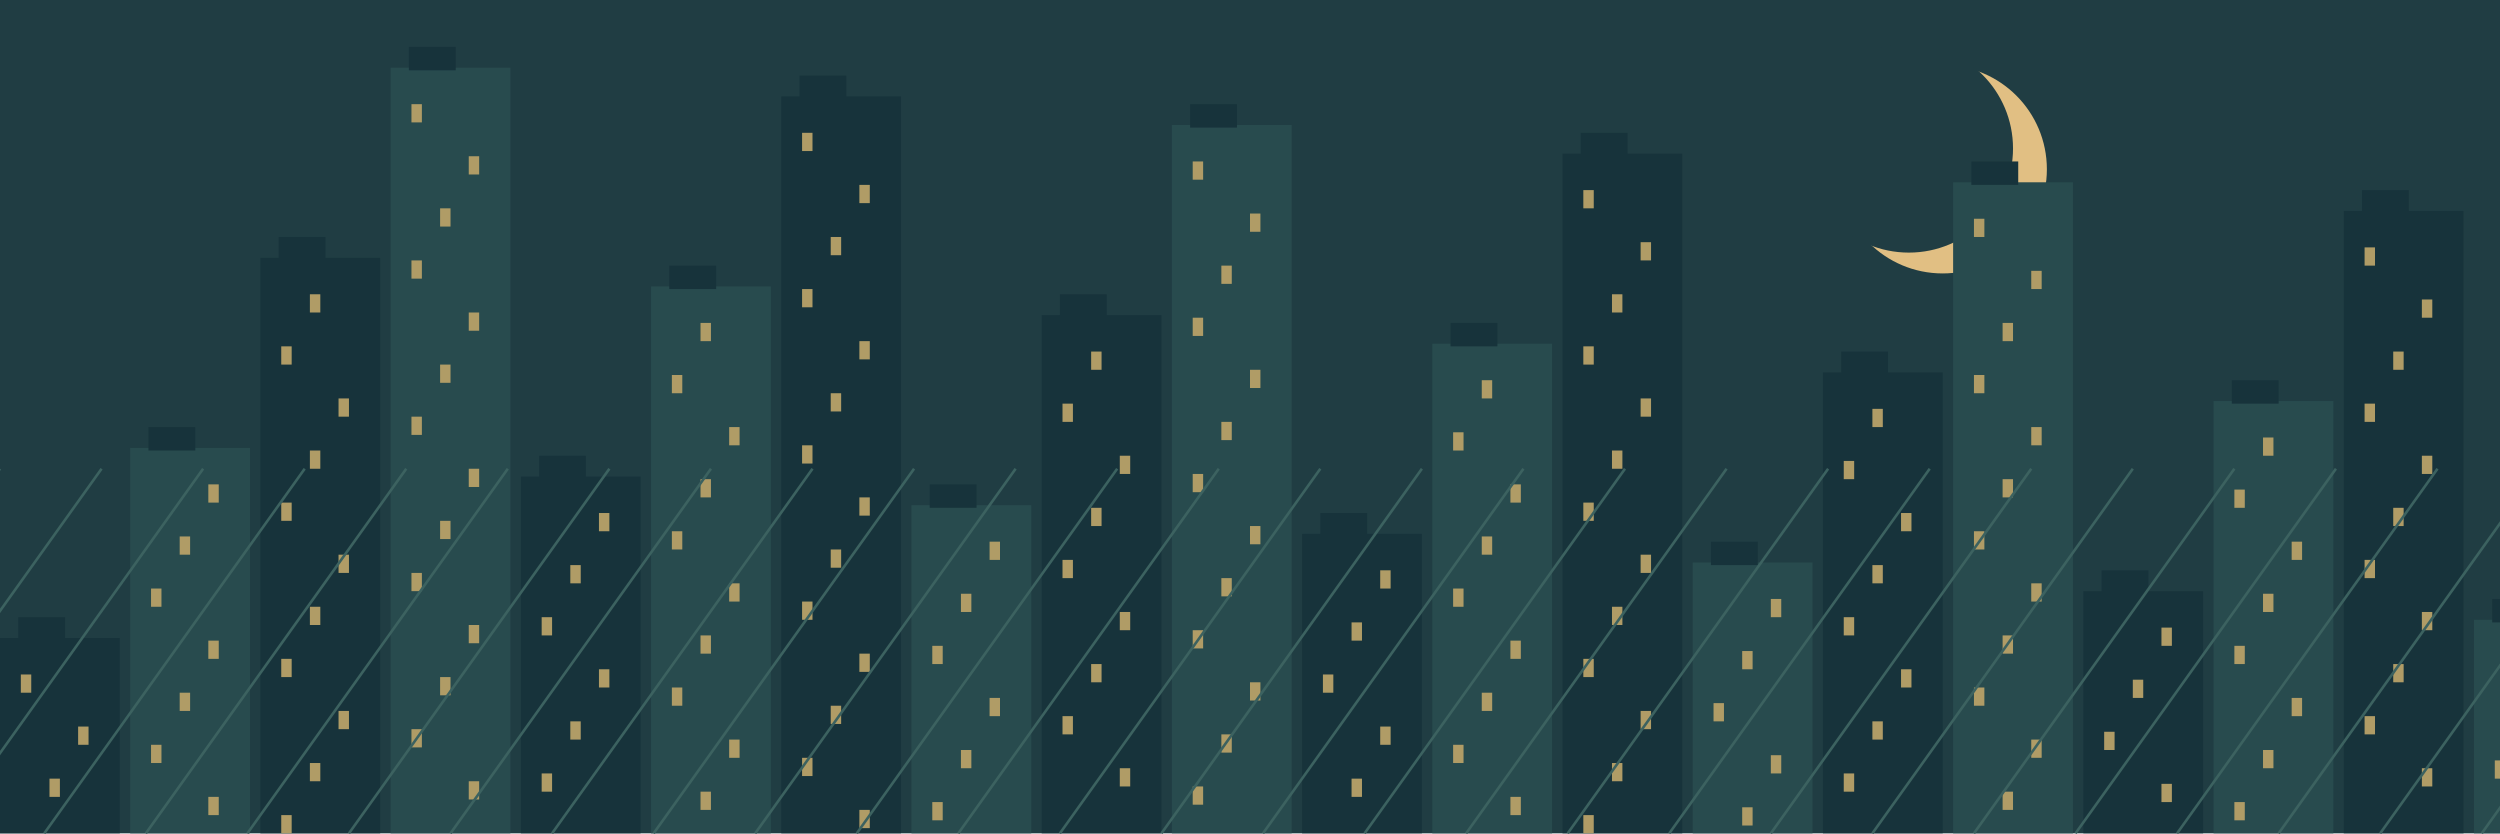
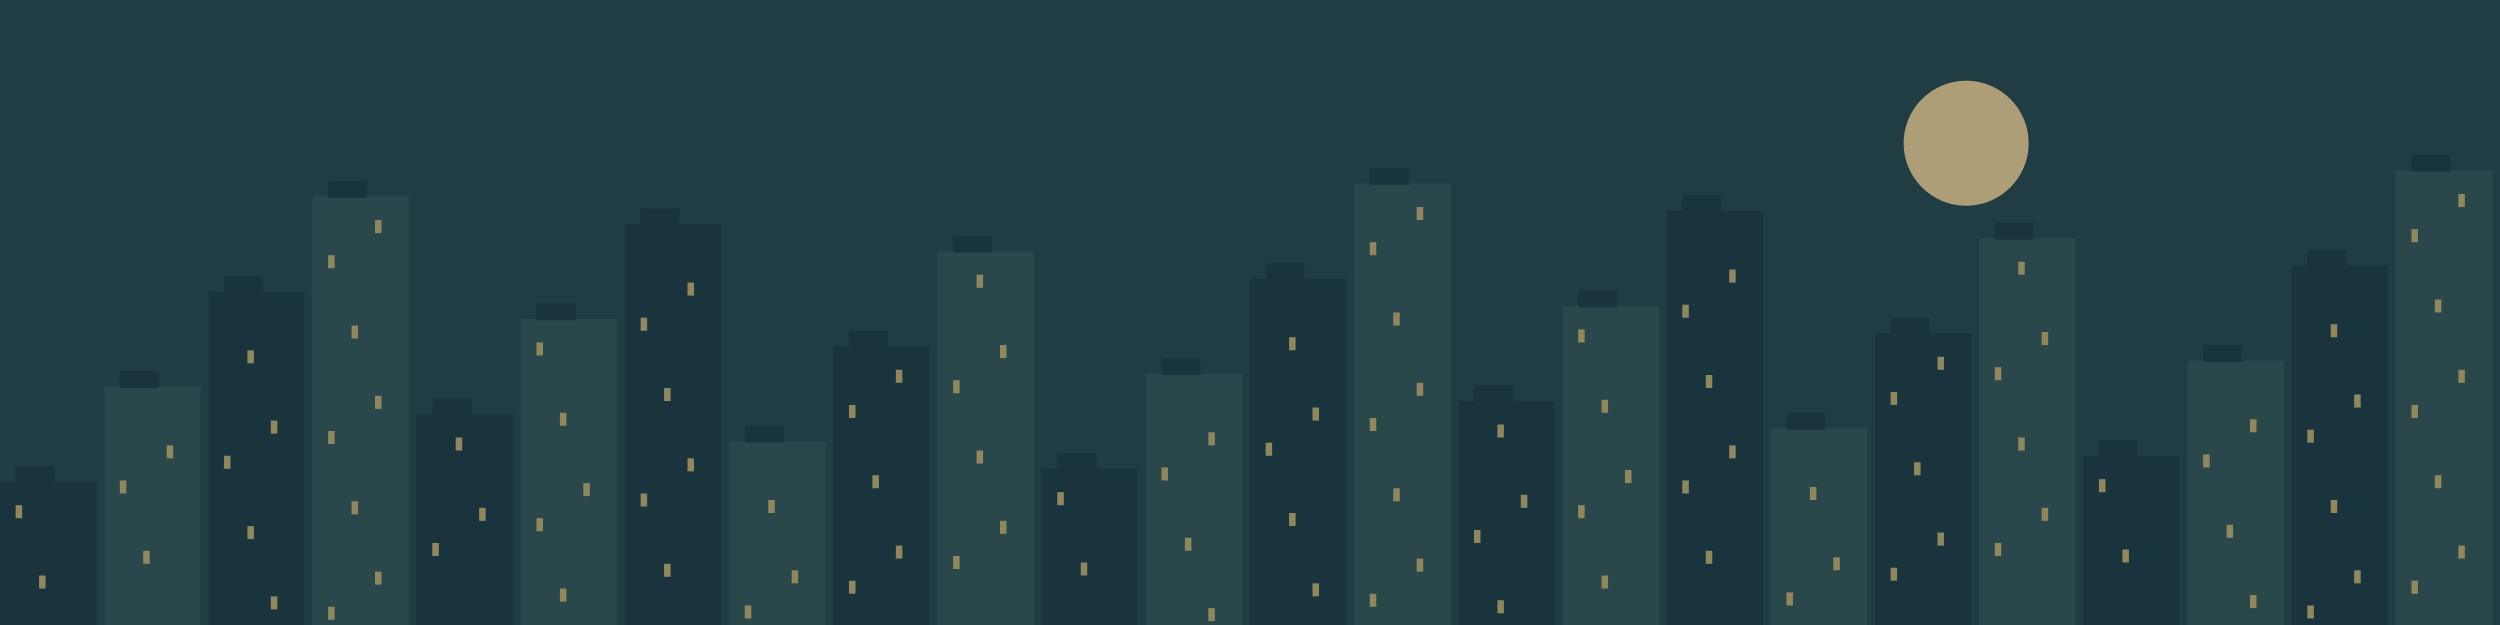
- <svg xmlns="http://www.w3.org/2000/svg" width="960" height="320" viewBox="0 0 960 320">
-   <defs />
-   <rect x="0" y="0" width="960" height="320" fill="#203d43" stroke="none" stroke-width="2" />
-   <circle cx="746" cy="65" r="40" fill="#e1bf83" stroke="none" stroke-width="2" />
-   <circle cx="733" cy="57" r="40" fill="#203d43" stroke="none" stroke-width="2" />
-   <rect x="0" y="245" width="46" height="75" fill="#17333b" stroke="none" stroke-width="2" />
-   <rect x="7" y="237" width="18" height="9" fill="#17333b" stroke="none" stroke-width="2" />
-   <rect x="8" y="259" width="4" height="7" fill="#b09c66" stroke="none" stroke-width="2" />
-   <rect x="30" y="279" width="4" height="7" fill="#b09c66" stroke="none" stroke-width="2" />
-   <rect x="19" y="299" width="4" height="7" fill="#b09c66" stroke="none" stroke-width="2" />
-   <rect x="50" y="172" width="46" height="148" fill="#284b4e" stroke="none" stroke-width="2" />
-   <rect x="57" y="164" width="18" height="9" fill="#17333b" stroke="none" stroke-width="2" />
-   <rect x="80" y="186" width="4" height="7" fill="#b09c66" stroke="none" stroke-width="2" />
-   <rect x="69" y="206" width="4" height="7" fill="#b09c66" stroke="none" stroke-width="2" />
-   <rect x="58" y="226" width="4" height="7" fill="#b09c66" stroke="none" stroke-width="2" />
-   <rect x="80" y="246" width="4" height="7" fill="#b09c66" stroke="none" stroke-width="2" />
-   <rect x="69" y="266" width="4" height="7" fill="#b09c66" stroke="none" stroke-width="2" />
-   <rect x="58" y="286" width="4" height="7" fill="#b09c66" stroke="none" stroke-width="2" />
-   <rect x="80" y="306" width="4" height="7" fill="#b09c66" stroke="none" stroke-width="2" />
-   <rect x="100" y="99" width="46" height="221" fill="#17333b" stroke="none" stroke-width="2" />
-   <rect x="107" y="91" width="18" height="9" fill="#17333b" stroke="none" stroke-width="2" />
-   <rect x="119" y="113" width="4" height="7" fill="#b09c66" stroke="none" stroke-width="2" />
-   <rect x="108" y="133" width="4" height="7" fill="#b09c66" stroke="none" stroke-width="2" />
-   <rect x="130" y="153" width="4" height="7" fill="#b09c66" stroke="none" stroke-width="2" />
-   <rect x="119" y="173" width="4" height="7" fill="#b09c66" stroke="none" stroke-width="2" />
-   <rect x="108" y="193" width="4" height="7" fill="#b09c66" stroke="none" stroke-width="2" />
-   <rect x="130" y="213" width="4" height="7" fill="#b09c66" stroke="none" stroke-width="2" />
-   <rect x="119" y="233" width="4" height="7" fill="#b09c66" stroke="none" stroke-width="2" />
-   <rect x="108" y="253" width="4" height="7" fill="#b09c66" stroke="none" stroke-width="2" />
-   <rect x="130" y="273" width="4" height="7" fill="#b09c66" stroke="none" stroke-width="2" />
-   <rect x="119" y="293" width="4" height="7" fill="#b09c66" stroke="none" stroke-width="2" />
-   <rect x="108" y="313" width="4" height="7" fill="#b09c66" stroke="none" stroke-width="2" />
-   <rect x="150" y="26" width="46" height="294" fill="#284b4e" stroke="none" stroke-width="2" />
-   <rect x="157" y="18" width="18" height="9" fill="#17333b" stroke="none" stroke-width="2" />
-   <rect x="158" y="40" width="4" height="7" fill="#b09c66" stroke="none" stroke-width="2" />
-   <rect x="180" y="60" width="4" height="7" fill="#b09c66" stroke="none" stroke-width="2" />
-   <rect x="169" y="80" width="4" height="7" fill="#b09c66" stroke="none" stroke-width="2" />
-   <rect x="158" y="100" width="4" height="7" fill="#b09c66" stroke="none" stroke-width="2" />
-   <rect x="180" y="120" width="4" height="7" fill="#b09c66" stroke="none" stroke-width="2" />
-   <rect x="169" y="140" width="4" height="7" fill="#b09c66" stroke="none" stroke-width="2" />
-   <rect x="158" y="160" width="4" height="7" fill="#b09c66" stroke="none" stroke-width="2" />
-   <rect x="180" y="180" width="4" height="7" fill="#b09c66" stroke="none" stroke-width="2" />
-   <rect x="169" y="200" width="4" height="7" fill="#b09c66" stroke="none" stroke-width="2" />
-   <rect x="158" y="220" width="4" height="7" fill="#b09c66" stroke="none" stroke-width="2" />
-   <rect x="180" y="240" width="4" height="7" fill="#b09c66" stroke="none" stroke-width="2" />
-   <rect x="169" y="260" width="4" height="7" fill="#b09c66" stroke="none" stroke-width="2" />
-   <rect x="158" y="280" width="4" height="7" fill="#b09c66" stroke="none" stroke-width="2" />
-   <rect x="180" y="300" width="4" height="7" fill="#b09c66" stroke="none" stroke-width="2" />
-   <rect x="200" y="183" width="46" height="137" fill="#17333b" stroke="none" stroke-width="2" />
-   <rect x="207" y="175" width="18" height="9" fill="#17333b" stroke="none" stroke-width="2" />
-   <rect x="230" y="197" width="4" height="7" fill="#b09c66" stroke="none" stroke-width="2" />
-   <rect x="219" y="217" width="4" height="7" fill="#b09c66" stroke="none" stroke-width="2" />
-   <rect x="208" y="237" width="4" height="7" fill="#b09c66" stroke="none" stroke-width="2" />
-   <rect x="230" y="257" width="4" height="7" fill="#b09c66" stroke="none" stroke-width="2" />
-   <rect x="219" y="277" width="4" height="7" fill="#b09c66" stroke="none" stroke-width="2" />
-   <rect x="208" y="297" width="4" height="7" fill="#b09c66" stroke="none" stroke-width="2" />
-   <rect x="250" y="110" width="46" height="210" fill="#284b4e" stroke="none" stroke-width="2" />
-   <rect x="257" y="102" width="18" height="9" fill="#17333b" stroke="none" stroke-width="2" />
-   <rect x="269" y="124" width="4" height="7" fill="#b09c66" stroke="none" stroke-width="2" />
-   <rect x="258" y="144" width="4" height="7" fill="#b09c66" stroke="none" stroke-width="2" />
-   <rect x="280" y="164" width="4" height="7" fill="#b09c66" stroke="none" stroke-width="2" />
-   <rect x="269" y="184" width="4" height="7" fill="#b09c66" stroke="none" stroke-width="2" />
-   <rect x="258" y="204" width="4" height="7" fill="#b09c66" stroke="none" stroke-width="2" />
-   <rect x="280" y="224" width="4" height="7" fill="#b09c66" stroke="none" stroke-width="2" />
-   <rect x="269" y="244" width="4" height="7" fill="#b09c66" stroke="none" stroke-width="2" />
-   <rect x="258" y="264" width="4" height="7" fill="#b09c66" stroke="none" stroke-width="2" />
-   <rect x="280" y="284" width="4" height="7" fill="#b09c66" stroke="none" stroke-width="2" />
-   <rect x="269" y="304" width="4" height="7" fill="#b09c66" stroke="none" stroke-width="2" />
-   <rect x="300" y="37" width="46" height="283" fill="#17333b" stroke="none" stroke-width="2" />
-   <rect x="307" y="29" width="18" height="9" fill="#17333b" stroke="none" stroke-width="2" />
-   <rect x="308" y="51" width="4" height="7" fill="#b09c66" stroke="none" stroke-width="2" />
-   <rect x="330" y="71" width="4" height="7" fill="#b09c66" stroke="none" stroke-width="2" />
-   <rect x="319" y="91" width="4" height="7" fill="#b09c66" stroke="none" stroke-width="2" />
-   <rect x="308" y="111" width="4" height="7" fill="#b09c66" stroke="none" stroke-width="2" />
-   <rect x="330" y="131" width="4" height="7" fill="#b09c66" stroke="none" stroke-width="2" />
-   <rect x="319" y="151" width="4" height="7" fill="#b09c66" stroke="none" stroke-width="2" />
-   <rect x="308" y="171" width="4" height="7" fill="#b09c66" stroke="none" stroke-width="2" />
-   <rect x="330" y="191" width="4" height="7" fill="#b09c66" stroke="none" stroke-width="2" />
-   <rect x="319" y="211" width="4" height="7" fill="#b09c66" stroke="none" stroke-width="2" />
-   <rect x="308" y="231" width="4" height="7" fill="#b09c66" stroke="none" stroke-width="2" />
-   <rect x="330" y="251" width="4" height="7" fill="#b09c66" stroke="none" stroke-width="2" />
-   <rect x="319" y="271" width="4" height="7" fill="#b09c66" stroke="none" stroke-width="2" />
-   <rect x="308" y="291" width="4" height="7" fill="#b09c66" stroke="none" stroke-width="2" />
-   <rect x="330" y="311" width="4" height="7" fill="#b09c66" stroke="none" stroke-width="2" />
-   <rect x="350" y="194" width="46" height="126" fill="#284b4e" stroke="none" stroke-width="2" />
-   <rect x="357" y="186" width="18" height="9" fill="#17333b" stroke="none" stroke-width="2" />
-   <rect x="380" y="208" width="4" height="7" fill="#b09c66" stroke="none" stroke-width="2" />
-   <rect x="369" y="228" width="4" height="7" fill="#b09c66" stroke="none" stroke-width="2" />
-   <rect x="358" y="248" width="4" height="7" fill="#b09c66" stroke="none" stroke-width="2" />
-   <rect x="380" y="268" width="4" height="7" fill="#b09c66" stroke="none" stroke-width="2" />
-   <rect x="369" y="288" width="4" height="7" fill="#b09c66" stroke="none" stroke-width="2" />
-   <rect x="358" y="308" width="4" height="7" fill="#b09c66" stroke="none" stroke-width="2" />
-   <rect x="400" y="121" width="46" height="199" fill="#17333b" stroke="none" stroke-width="2" />
-   <rect x="407" y="113" width="18" height="9" fill="#17333b" stroke="none" stroke-width="2" />
-   <rect x="419" y="135" width="4" height="7" fill="#b09c66" stroke="none" stroke-width="2" />
-   <rect x="408" y="155" width="4" height="7" fill="#b09c66" stroke="none" stroke-width="2" />
-   <rect x="430" y="175" width="4" height="7" fill="#b09c66" stroke="none" stroke-width="2" />
-   <rect x="419" y="195" width="4" height="7" fill="#b09c66" stroke="none" stroke-width="2" />
-   <rect x="408" y="215" width="4" height="7" fill="#b09c66" stroke="none" stroke-width="2" />
-   <rect x="430" y="235" width="4" height="7" fill="#b09c66" stroke="none" stroke-width="2" />
-   <rect x="419" y="255" width="4" height="7" fill="#b09c66" stroke="none" stroke-width="2" />
-   <rect x="408" y="275" width="4" height="7" fill="#b09c66" stroke="none" stroke-width="2" />
-   <rect x="430" y="295" width="4" height="7" fill="#b09c66" stroke="none" stroke-width="2" />
-   <rect x="450" y="48" width="46" height="272" fill="#284b4e" stroke="none" stroke-width="2" />
-   <rect x="457" y="40" width="18" height="9" fill="#17333b" stroke="none" stroke-width="2" />
-   <rect x="458" y="62" width="4" height="7" fill="#b09c66" stroke="none" stroke-width="2" />
-   <rect x="480" y="82" width="4" height="7" fill="#b09c66" stroke="none" stroke-width="2" />
-   <rect x="469" y="102" width="4" height="7" fill="#b09c66" stroke="none" stroke-width="2" />
-   <rect x="458" y="122" width="4" height="7" fill="#b09c66" stroke="none" stroke-width="2" />
-   <rect x="480" y="142" width="4" height="7" fill="#b09c66" stroke="none" stroke-width="2" />
-   <rect x="469" y="162" width="4" height="7" fill="#b09c66" stroke="none" stroke-width="2" />
-   <rect x="458" y="182" width="4" height="7" fill="#b09c66" stroke="none" stroke-width="2" />
-   <rect x="480" y="202" width="4" height="7" fill="#b09c66" stroke="none" stroke-width="2" />
-   <rect x="469" y="222" width="4" height="7" fill="#b09c66" stroke="none" stroke-width="2" />
-   <rect x="458" y="242" width="4" height="7" fill="#b09c66" stroke="none" stroke-width="2" />
-   <rect x="480" y="262" width="4" height="7" fill="#b09c66" stroke="none" stroke-width="2" />
-   <rect x="469" y="282" width="4" height="7" fill="#b09c66" stroke="none" stroke-width="2" />
-   <rect x="458" y="302" width="4" height="7" fill="#b09c66" stroke="none" stroke-width="2" />
-   <rect x="500" y="205" width="46" height="115" fill="#17333b" stroke="none" stroke-width="2" />
-   <rect x="507" y="197" width="18" height="9" fill="#17333b" stroke="none" stroke-width="2" />
-   <rect x="530" y="219" width="4" height="7" fill="#b09c66" stroke="none" stroke-width="2" />
-   <rect x="519" y="239" width="4" height="7" fill="#b09c66" stroke="none" stroke-width="2" />
-   <rect x="508" y="259" width="4" height="7" fill="#b09c66" stroke="none" stroke-width="2" />
-   <rect x="530" y="279" width="4" height="7" fill="#b09c66" stroke="none" stroke-width="2" />
-   <rect x="519" y="299" width="4" height="7" fill="#b09c66" stroke="none" stroke-width="2" />
-   <rect x="550" y="132" width="46" height="188" fill="#284b4e" stroke="none" stroke-width="2" />
-   <rect x="557" y="124" width="18" height="9" fill="#17333b" stroke="none" stroke-width="2" />
-   <rect x="569" y="146" width="4" height="7" fill="#b09c66" stroke="none" stroke-width="2" />
-   <rect x="558" y="166" width="4" height="7" fill="#b09c66" stroke="none" stroke-width="2" />
-   <rect x="580" y="186" width="4" height="7" fill="#b09c66" stroke="none" stroke-width="2" />
-   <rect x="569" y="206" width="4" height="7" fill="#b09c66" stroke="none" stroke-width="2" />
-   <rect x="558" y="226" width="4" height="7" fill="#b09c66" stroke="none" stroke-width="2" />
-   <rect x="580" y="246" width="4" height="7" fill="#b09c66" stroke="none" stroke-width="2" />
-   <rect x="569" y="266" width="4" height="7" fill="#b09c66" stroke="none" stroke-width="2" />
-   <rect x="558" y="286" width="4" height="7" fill="#b09c66" stroke="none" stroke-width="2" />
-   <rect x="580" y="306" width="4" height="7" fill="#b09c66" stroke="none" stroke-width="2" />
-   <rect x="600" y="59" width="46" height="261" fill="#17333b" stroke="none" stroke-width="2" />
-   <rect x="607" y="51" width="18" height="9" fill="#17333b" stroke="none" stroke-width="2" />
-   <rect x="608" y="73" width="4" height="7" fill="#b09c66" stroke="none" stroke-width="2" />
-   <rect x="630" y="93" width="4" height="7" fill="#b09c66" stroke="none" stroke-width="2" />
-   <rect x="619" y="113" width="4" height="7" fill="#b09c66" stroke="none" stroke-width="2" />
-   <rect x="608" y="133" width="4" height="7" fill="#b09c66" stroke="none" stroke-width="2" />
-   <rect x="630" y="153" width="4" height="7" fill="#b09c66" stroke="none" stroke-width="2" />
-   <rect x="619" y="173" width="4" height="7" fill="#b09c66" stroke="none" stroke-width="2" />
-   <rect x="608" y="193" width="4" height="7" fill="#b09c66" stroke="none" stroke-width="2" />
-   <rect x="630" y="213" width="4" height="7" fill="#b09c66" stroke="none" stroke-width="2" />
-   <rect x="619" y="233" width="4" height="7" fill="#b09c66" stroke="none" stroke-width="2" />
-   <rect x="608" y="253" width="4" height="7" fill="#b09c66" stroke="none" stroke-width="2" />
-   <rect x="630" y="273" width="4" height="7" fill="#b09c66" stroke="none" stroke-width="2" />
-   <rect x="619" y="293" width="4" height="7" fill="#b09c66" stroke="none" stroke-width="2" />
-   <rect x="608" y="313" width="4" height="7" fill="#b09c66" stroke="none" stroke-width="2" />
-   <rect x="650" y="216" width="46" height="104" fill="#284b4e" stroke="none" stroke-width="2" />
-   <rect x="657" y="208" width="18" height="9" fill="#17333b" stroke="none" stroke-width="2" />
-   <rect x="680" y="230" width="4" height="7" fill="#b09c66" stroke="none" stroke-width="2" />
-   <rect x="669" y="250" width="4" height="7" fill="#b09c66" stroke="none" stroke-width="2" />
-   <rect x="658" y="270" width="4" height="7" fill="#b09c66" stroke="none" stroke-width="2" />
-   <rect x="680" y="290" width="4" height="7" fill="#b09c66" stroke="none" stroke-width="2" />
-   <rect x="669" y="310" width="4" height="7" fill="#b09c66" stroke="none" stroke-width="2" />
-   <rect x="700" y="143" width="46" height="177" fill="#17333b" stroke="none" stroke-width="2" />
-   <rect x="707" y="135" width="18" height="9" fill="#17333b" stroke="none" stroke-width="2" />
-   <rect x="719" y="157" width="4" height="7" fill="#b09c66" stroke="none" stroke-width="2" />
-   <rect x="708" y="177" width="4" height="7" fill="#b09c66" stroke="none" stroke-width="2" />
-   <rect x="730" y="197" width="4" height="7" fill="#b09c66" stroke="none" stroke-width="2" />
-   <rect x="719" y="217" width="4" height="7" fill="#b09c66" stroke="none" stroke-width="2" />
-   <rect x="708" y="237" width="4" height="7" fill="#b09c66" stroke="none" stroke-width="2" />
-   <rect x="730" y="257" width="4" height="7" fill="#b09c66" stroke="none" stroke-width="2" />
-   <rect x="719" y="277" width="4" height="7" fill="#b09c66" stroke="none" stroke-width="2" />
-   <rect x="708" y="297" width="4" height="7" fill="#b09c66" stroke="none" stroke-width="2" />
-   <rect x="750" y="70" width="46" height="250" fill="#284b4e" stroke="none" stroke-width="2" />
-   <rect x="757" y="62" width="18" height="9" fill="#17333b" stroke="none" stroke-width="2" />
-   <rect x="758" y="84" width="4" height="7" fill="#b09c66" stroke="none" stroke-width="2" />
-   <rect x="780" y="104" width="4" height="7" fill="#b09c66" stroke="none" stroke-width="2" />
-   <rect x="769" y="124" width="4" height="7" fill="#b09c66" stroke="none" stroke-width="2" />
-   <rect x="758" y="144" width="4" height="7" fill="#b09c66" stroke="none" stroke-width="2" />
-   <rect x="780" y="164" width="4" height="7" fill="#b09c66" stroke="none" stroke-width="2" />
-   <rect x="769" y="184" width="4" height="7" fill="#b09c66" stroke="none" stroke-width="2" />
-   <rect x="758" y="204" width="4" height="7" fill="#b09c66" stroke="none" stroke-width="2" />
-   <rect x="780" y="224" width="4" height="7" fill="#b09c66" stroke="none" stroke-width="2" />
-   <rect x="769" y="244" width="4" height="7" fill="#b09c66" stroke="none" stroke-width="2" />
-   <rect x="758" y="264" width="4" height="7" fill="#b09c66" stroke="none" stroke-width="2" />
-   <rect x="780" y="284" width="4" height="7" fill="#b09c66" stroke="none" stroke-width="2" />
-   <rect x="769" y="304" width="4" height="7" fill="#b09c66" stroke="none" stroke-width="2" />
-   <rect x="800" y="227" width="46" height="93" fill="#17333b" stroke="none" stroke-width="2" />
-   <rect x="807" y="219" width="18" height="9" fill="#17333b" stroke="none" stroke-width="2" />
-   <rect x="830" y="241" width="4" height="7" fill="#b09c66" stroke="none" stroke-width="2" />
-   <rect x="819" y="261" width="4" height="7" fill="#b09c66" stroke="none" stroke-width="2" />
-   <rect x="808" y="281" width="4" height="7" fill="#b09c66" stroke="none" stroke-width="2" />
-   <rect x="830" y="301" width="4" height="7" fill="#b09c66" stroke="none" stroke-width="2" />
-   <rect x="850" y="154" width="46" height="166" fill="#284b4e" stroke="none" stroke-width="2" />
-   <rect x="857" y="146" width="18" height="9" fill="#17333b" stroke="none" stroke-width="2" />
-   <rect x="869" y="168" width="4" height="7" fill="#b09c66" stroke="none" stroke-width="2" />
-   <rect x="858" y="188" width="4" height="7" fill="#b09c66" stroke="none" stroke-width="2" />
-   <rect x="880" y="208" width="4" height="7" fill="#b09c66" stroke="none" stroke-width="2" />
-   <rect x="869" y="228" width="4" height="7" fill="#b09c66" stroke="none" stroke-width="2" />
-   <rect x="858" y="248" width="4" height="7" fill="#b09c66" stroke="none" stroke-width="2" />
-   <rect x="880" y="268" width="4" height="7" fill="#b09c66" stroke="none" stroke-width="2" />
-   <rect x="869" y="288" width="4" height="7" fill="#b09c66" stroke="none" stroke-width="2" />
-   <rect x="858" y="308" width="4" height="7" fill="#b09c66" stroke="none" stroke-width="2" />
-   <rect x="900" y="81" width="46" height="239" fill="#17333b" stroke="none" stroke-width="2" />
-   <rect x="907" y="73" width="18" height="9" fill="#17333b" stroke="none" stroke-width="2" />
-   <rect x="908" y="95" width="4" height="7" fill="#b09c66" stroke="none" stroke-width="2" />
-   <rect x="930" y="115" width="4" height="7" fill="#b09c66" stroke="none" stroke-width="2" />
-   <rect x="919" y="135" width="4" height="7" fill="#b09c66" stroke="none" stroke-width="2" />
-   <rect x="908" y="155" width="4" height="7" fill="#b09c66" stroke="none" stroke-width="2" />
-   <rect x="930" y="175" width="4" height="7" fill="#b09c66" stroke="none" stroke-width="2" />
-   <rect x="919" y="195" width="4" height="7" fill="#b09c66" stroke="none" stroke-width="2" />
-   <rect x="908" y="215" width="4" height="7" fill="#b09c66" stroke="none" stroke-width="2" />
-   <rect x="930" y="235" width="4" height="7" fill="#b09c66" stroke="none" stroke-width="2" />
-   <rect x="919" y="255" width="4" height="7" fill="#b09c66" stroke="none" stroke-width="2" />
-   <rect x="908" y="275" width="4" height="7" fill="#b09c66" stroke="none" stroke-width="2" />
-   <rect x="930" y="295" width="4" height="7" fill="#b09c66" stroke="none" stroke-width="2" />
-   <rect x="950" y="238" width="46" height="82" fill="#284b4e" stroke="none" stroke-width="2" />
-   <rect x="957" y="230" width="18" height="9" fill="#17333b" stroke="none" stroke-width="2" />
-   <rect x="980" y="252" width="4" height="7" fill="#b09c66" stroke="none" stroke-width="2" />
-   <rect x="969" y="272" width="4" height="7" fill="#b09c66" stroke="none" stroke-width="2" />
-   <rect x="958" y="292" width="4" height="7" fill="#b09c66" stroke="none" stroke-width="2" />
-   <rect x="980" y="312" width="4" height="7" fill="#b09c66" stroke="none" stroke-width="2" />
-   <path d="M0 180L-100 320" fill="none" stroke="#3c6260" stroke-width="1" />
-   <path d="M39 180L-61 320" fill="none" stroke="#3c6260" stroke-width="1" />
-   <path d="M78 180L-22 320" fill="none" stroke="#3c6260" stroke-width="1" />
-   <path d="M117 180L17 320" fill="none" stroke="#3c6260" stroke-width="1" />
-   <path d="M156 180L56 320" fill="none" stroke="#3c6260" stroke-width="1" />
-   <path d="M195 180L95 320" fill="none" stroke="#3c6260" stroke-width="1" />
-   <path d="M234 180L134 320" fill="none" stroke="#3c6260" stroke-width="1" />
-   <path d="M273 180L173 320" fill="none" stroke="#3c6260" stroke-width="1" />
-   <path d="M312 180L212 320" fill="none" stroke="#3c6260" stroke-width="1" />
-   <path d="M351 180L251 320" fill="none" stroke="#3c6260" stroke-width="1" />
-   <path d="M390 180L290 320" fill="none" stroke="#3c6260" stroke-width="1" />
-   <path d="M429 180L329 320" fill="none" stroke="#3c6260" stroke-width="1" />
-   <path d="M468 180L368 320" fill="none" stroke="#3c6260" stroke-width="1" />
-   <path d="M507 180L407 320" fill="none" stroke="#3c6260" stroke-width="1" />
-   <path d="M546 180L446 320" fill="none" stroke="#3c6260" stroke-width="1" />
-   <path d="M585 180L485 320" fill="none" stroke="#3c6260" stroke-width="1" />
-   <path d="M624 180L524 320" fill="none" stroke="#3c6260" stroke-width="1" />
-   <path d="M663 180L563 320" fill="none" stroke="#3c6260" stroke-width="1" />
-   <path d="M702 180L602 320" fill="none" stroke="#3c6260" stroke-width="1" />
-   <path d="M741 180L641 320" fill="none" stroke="#3c6260" stroke-width="1" />
-   <path d="M780 180L680 320" fill="none" stroke="#3c6260" stroke-width="1" />
-   <path d="M819 180L719 320" fill="none" stroke="#3c6260" stroke-width="1" />
-   <path d="M858 180L758 320" fill="none" stroke="#3c6260" stroke-width="1" />
-   <path d="M897 180L797 320" fill="none" stroke="#3c6260" stroke-width="1" />
-   <path d="M936 180L836 320" fill="none" stroke="#3c6260" stroke-width="1" />
-   <path d="M975 180L875 320" fill="none" stroke="#3c6260" stroke-width="1" />
-   <path d="M1014 180L914 320" fill="none" stroke="#3c6260" stroke-width="1" />
-   <path d="M1053 180L953 320" fill="none" stroke="#3c6260" stroke-width="1" />
-   <path d="M1092 180L992 320" fill="none" stroke="#3c6260" stroke-width="1" />
-   <path d="M1131 180L1031 320" fill="none" stroke="#3c6260" stroke-width="1" />
+ <svg xmlns="http://www.w3.org/2000/svg" width="1920" height="480" viewBox="0 0 1920 480">
+   <rect x="0" y="0" width="1920" height="480" fill="#203d43" stroke="none" stroke-width="2" />
+   <circle cx="1510" cy="110" r="48" fill="#ad9e77" stroke="none" stroke-width="3" />
+   <rect x="0" y="370" width="74" height="110" fill="#19343d" stroke="none" stroke-width="2" />
+   <rect x="12" y="358" width="30" height="13" fill="#19343d" stroke="none" stroke-width="2" />
+   <rect x="12" y="388" width="5" height="10" fill="#91875d" stroke="none" stroke-width="2" />
+   <rect x="30" y="442" width="5" height="10" fill="#91875d" stroke="none" stroke-width="2" />
+   <rect x="80" y="297" width="74" height="183" fill="#2a474b" stroke="none" stroke-width="2" />
+   <rect x="92" y="285" width="30" height="13" fill="#19343d" stroke="none" stroke-width="2" />
+   <rect x="128" y="342" width="5" height="10" fill="#91875d" stroke="none" stroke-width="2" />
+   <rect x="92" y="369" width="5" height="10" fill="#91875d" stroke="none" stroke-width="2" />
+   <rect x="110" y="423" width="5" height="10" fill="#91875d" stroke="none" stroke-width="2" />
+   <rect x="160" y="224" width="74" height="256" fill="#19343d" stroke="none" stroke-width="2" />
+   <rect x="172" y="212" width="30" height="13" fill="#19343d" stroke="none" stroke-width="2" />
+   <rect x="190" y="269" width="5" height="10" fill="#91875d" stroke="none" stroke-width="2" />
+   <rect x="208" y="323" width="5" height="10" fill="#91875d" stroke="none" stroke-width="2" />
+   <rect x="172" y="350" width="5" height="10" fill="#91875d" stroke="none" stroke-width="2" />
+   <rect x="190" y="404" width="5" height="10" fill="#91875d" stroke="none" stroke-width="2" />
+   <rect x="208" y="458" width="5" height="10" fill="#91875d" stroke="none" stroke-width="2" />
+   <rect x="240" y="151" width="74" height="329" fill="#2a474b" stroke="none" stroke-width="2" />
+   <rect x="252" y="139" width="30" height="13" fill="#19343d" stroke="none" stroke-width="2" />
+   <rect x="288" y="169" width="5" height="10" fill="#91875d" stroke="none" stroke-width="2" />
+   <rect x="252" y="196" width="5" height="10" fill="#91875d" stroke="none" stroke-width="2" />
+   <rect x="270" y="250" width="5" height="10" fill="#91875d" stroke="none" stroke-width="2" />
+   <rect x="288" y="304" width="5" height="10" fill="#91875d" stroke="none" stroke-width="2" />
+   <rect x="252" y="331" width="5" height="10" fill="#91875d" stroke="none" stroke-width="2" />
+   <rect x="270" y="385" width="5" height="10" fill="#91875d" stroke="none" stroke-width="2" />
+   <rect x="288" y="439" width="5" height="10" fill="#91875d" stroke="none" stroke-width="2" />
+   <rect x="252" y="466" width="5" height="10" fill="#91875d" stroke="none" stroke-width="2" />
+   <rect x="320" y="318" width="74" height="162" fill="#19343d" stroke="none" stroke-width="2" />
+   <rect x="332" y="306" width="30" height="13" fill="#19343d" stroke="none" stroke-width="2" />
+   <rect x="350" y="336" width="5" height="10" fill="#91875d" stroke="none" stroke-width="2" />
+   <rect x="368" y="390" width="5" height="10" fill="#91875d" stroke="none" stroke-width="2" />
+   <rect x="332" y="417" width="5" height="10" fill="#91875d" stroke="none" stroke-width="2" />
+   <rect x="400" y="245" width="74" height="235" fill="#2a474b" stroke="none" stroke-width="2" />
+   <rect x="412" y="233" width="30" height="13" fill="#19343d" stroke="none" stroke-width="2" />
+   <rect x="412" y="263" width="5" height="10" fill="#91875d" stroke="none" stroke-width="2" />
+   <rect x="430" y="317" width="5" height="10" fill="#91875d" stroke="none" stroke-width="2" />
+   <rect x="448" y="371" width="5" height="10" fill="#91875d" stroke="none" stroke-width="2" />
+   <rect x="412" y="398" width="5" height="10" fill="#91875d" stroke="none" stroke-width="2" />
+   <rect x="430" y="452" width="5" height="10" fill="#91875d" stroke="none" stroke-width="2" />
+   <rect x="480" y="172" width="74" height="308" fill="#19343d" stroke="none" stroke-width="2" />
+   <rect x="492" y="160" width="30" height="13" fill="#19343d" stroke="none" stroke-width="2" />
+   <rect x="528" y="217" width="5" height="10" fill="#91875d" stroke="none" stroke-width="2" />
+   <rect x="492" y="244" width="5" height="10" fill="#91875d" stroke="none" stroke-width="2" />
+   <rect x="510" y="298" width="5" height="10" fill="#91875d" stroke="none" stroke-width="2" />
+   <rect x="528" y="352" width="5" height="10" fill="#91875d" stroke="none" stroke-width="2" />
+   <rect x="492" y="379" width="5" height="10" fill="#91875d" stroke="none" stroke-width="2" />
+   <rect x="510" y="433" width="5" height="10" fill="#91875d" stroke="none" stroke-width="2" />
+   <rect x="560" y="339" width="74" height="141" fill="#2a474b" stroke="none" stroke-width="2" />
+   <rect x="572" y="327" width="30" height="13" fill="#19343d" stroke="none" stroke-width="2" />
+   <rect x="590" y="384" width="5" height="10" fill="#91875d" stroke="none" stroke-width="2" />
+   <rect x="608" y="438" width="5" height="10" fill="#91875d" stroke="none" stroke-width="2" />
+   <rect x="572" y="465" width="5" height="10" fill="#91875d" stroke="none" stroke-width="2" />
+   <rect x="640" y="266" width="74" height="214" fill="#19343d" stroke="none" stroke-width="2" />
+   <rect x="652" y="254" width="30" height="13" fill="#19343d" stroke="none" stroke-width="2" />
+   <rect x="688" y="284" width="5" height="10" fill="#91875d" stroke="none" stroke-width="2" />
+   <rect x="652" y="311" width="5" height="10" fill="#91875d" stroke="none" stroke-width="2" />
+   <rect x="670" y="365" width="5" height="10" fill="#91875d" stroke="none" stroke-width="2" />
+   <rect x="688" y="419" width="5" height="10" fill="#91875d" stroke="none" stroke-width="2" />
+   <rect x="652" y="446" width="5" height="10" fill="#91875d" stroke="none" stroke-width="2" />
+   <rect x="720" y="193" width="74" height="287" fill="#2a474b" stroke="none" stroke-width="2" />
+   <rect x="732" y="181" width="30" height="13" fill="#19343d" stroke="none" stroke-width="2" />
+   <rect x="750" y="211" width="5" height="10" fill="#91875d" stroke="none" stroke-width="2" />
+   <rect x="768" y="265" width="5" height="10" fill="#91875d" stroke="none" stroke-width="2" />
+   <rect x="732" y="292" width="5" height="10" fill="#91875d" stroke="none" stroke-width="2" />
+   <rect x="750" y="346" width="5" height="10" fill="#91875d" stroke="none" stroke-width="2" />
+   <rect x="768" y="400" width="5" height="10" fill="#91875d" stroke="none" stroke-width="2" />
+   <rect x="732" y="427" width="5" height="10" fill="#91875d" stroke="none" stroke-width="2" />
+   <rect x="800" y="360" width="74" height="120" fill="#19343d" stroke="none" stroke-width="2" />
+   <rect x="812" y="348" width="30" height="13" fill="#19343d" stroke="none" stroke-width="2" />
+   <rect x="812" y="378" width="5" height="10" fill="#91875d" stroke="none" stroke-width="2" />
+   <rect x="830" y="432" width="5" height="10" fill="#91875d" stroke="none" stroke-width="2" />
+   <rect x="880" y="287" width="74" height="193" fill="#2a474b" stroke="none" stroke-width="2" />
+   <rect x="892" y="275" width="30" height="13" fill="#19343d" stroke="none" stroke-width="2" />
+   <rect x="928" y="332" width="5" height="10" fill="#91875d" stroke="none" stroke-width="2" />
+   <rect x="892" y="359" width="5" height="10" fill="#91875d" stroke="none" stroke-width="2" />
+   <rect x="910" y="413" width="5" height="10" fill="#91875d" stroke="none" stroke-width="2" />
+   <rect x="928" y="467" width="5" height="10" fill="#91875d" stroke="none" stroke-width="2" />
+   <rect x="960" y="214" width="74" height="266" fill="#19343d" stroke="none" stroke-width="2" />
+   <rect x="972" y="202" width="30" height="13" fill="#19343d" stroke="none" stroke-width="2" />
+   <rect x="990" y="259" width="5" height="10" fill="#91875d" stroke="none" stroke-width="2" />
+   <rect x="1008" y="313" width="5" height="10" fill="#91875d" stroke="none" stroke-width="2" />
+   <rect x="972" y="340" width="5" height="10" fill="#91875d" stroke="none" stroke-width="2" />
+   <rect x="990" y="394" width="5" height="10" fill="#91875d" stroke="none" stroke-width="2" />
+   <rect x="1008" y="448" width="5" height="10" fill="#91875d" stroke="none" stroke-width="2" />
+   <rect x="1040" y="141" width="74" height="339" fill="#2a474b" stroke="none" stroke-width="2" />
+   <rect x="1052" y="129" width="30" height="13" fill="#19343d" stroke="none" stroke-width="2" />
+   <rect x="1088" y="159" width="5" height="10" fill="#91875d" stroke="none" stroke-width="2" />
+   <rect x="1052" y="186" width="5" height="10" fill="#91875d" stroke="none" stroke-width="2" />
+   <rect x="1070" y="240" width="5" height="10" fill="#91875d" stroke="none" stroke-width="2" />
+   <rect x="1088" y="294" width="5" height="10" fill="#91875d" stroke="none" stroke-width="2" />
+   <rect x="1052" y="321" width="5" height="10" fill="#91875d" stroke="none" stroke-width="2" />
+   <rect x="1070" y="375" width="5" height="10" fill="#91875d" stroke="none" stroke-width="2" />
+   <rect x="1088" y="429" width="5" height="10" fill="#91875d" stroke="none" stroke-width="2" />
+   <rect x="1052" y="456" width="5" height="10" fill="#91875d" stroke="none" stroke-width="2" />
+   <rect x="1120" y="308" width="74" height="172" fill="#19343d" stroke="none" stroke-width="2" />
+   <rect x="1132" y="296" width="30" height="13" fill="#19343d" stroke="none" stroke-width="2" />
+   <rect x="1150" y="326" width="5" height="10" fill="#91875d" stroke="none" stroke-width="2" />
+   <rect x="1168" y="380" width="5" height="10" fill="#91875d" stroke="none" stroke-width="2" />
+   <rect x="1132" y="407" width="5" height="10" fill="#91875d" stroke="none" stroke-width="2" />
+   <rect x="1150" y="461" width="5" height="10" fill="#91875d" stroke="none" stroke-width="2" />
+   <rect x="1200" y="235" width="74" height="245" fill="#2a474b" stroke="none" stroke-width="2" />
+   <rect x="1212" y="223" width="30" height="13" fill="#19343d" stroke="none" stroke-width="2" />
+   <rect x="1212" y="253" width="5" height="10" fill="#91875d" stroke="none" stroke-width="2" />
+   <rect x="1230" y="307" width="5" height="10" fill="#91875d" stroke="none" stroke-width="2" />
+   <rect x="1248" y="361" width="5" height="10" fill="#91875d" stroke="none" stroke-width="2" />
+   <rect x="1212" y="388" width="5" height="10" fill="#91875d" stroke="none" stroke-width="2" />
+   <rect x="1230" y="442" width="5" height="10" fill="#91875d" stroke="none" stroke-width="2" />
+   <rect x="1280" y="162" width="74" height="318" fill="#19343d" stroke="none" stroke-width="2" />
+   <rect x="1292" y="150" width="30" height="13" fill="#19343d" stroke="none" stroke-width="2" />
+   <rect x="1328" y="207" width="5" height="10" fill="#91875d" stroke="none" stroke-width="2" />
+   <rect x="1292" y="234" width="5" height="10" fill="#91875d" stroke="none" stroke-width="2" />
+   <rect x="1310" y="288" width="5" height="10" fill="#91875d" stroke="none" stroke-width="2" />
+   <rect x="1328" y="342" width="5" height="10" fill="#91875d" stroke="none" stroke-width="2" />
+   <rect x="1292" y="369" width="5" height="10" fill="#91875d" stroke="none" stroke-width="2" />
+   <rect x="1310" y="423" width="5" height="10" fill="#91875d" stroke="none" stroke-width="2" />
+   <rect x="1360" y="329" width="74" height="151" fill="#2a474b" stroke="none" stroke-width="2" />
+   <rect x="1372" y="317" width="30" height="13" fill="#19343d" stroke="none" stroke-width="2" />
+   <rect x="1390" y="374" width="5" height="10" fill="#91875d" stroke="none" stroke-width="2" />
+   <rect x="1408" y="428" width="5" height="10" fill="#91875d" stroke="none" stroke-width="2" />
+   <rect x="1372" y="455" width="5" height="10" fill="#91875d" stroke="none" stroke-width="2" />
+   <rect x="1440" y="256" width="74" height="224" fill="#19343d" stroke="none" stroke-width="2" />
+   <rect x="1452" y="244" width="30" height="13" fill="#19343d" stroke="none" stroke-width="2" />
+   <rect x="1488" y="274" width="5" height="10" fill="#91875d" stroke="none" stroke-width="2" />
+   <rect x="1452" y="301" width="5" height="10" fill="#91875d" stroke="none" stroke-width="2" />
+   <rect x="1470" y="355" width="5" height="10" fill="#91875d" stroke="none" stroke-width="2" />
+   <rect x="1488" y="409" width="5" height="10" fill="#91875d" stroke="none" stroke-width="2" />
+   <rect x="1452" y="436" width="5" height="10" fill="#91875d" stroke="none" stroke-width="2" />
+   <rect x="1520" y="183" width="74" height="297" fill="#2a474b" stroke="none" stroke-width="2" />
+   <rect x="1532" y="171" width="30" height="13" fill="#19343d" stroke="none" stroke-width="2" />
+   <rect x="1550" y="201" width="5" height="10" fill="#91875d" stroke="none" stroke-width="2" />
+   <rect x="1568" y="255" width="5" height="10" fill="#91875d" stroke="none" stroke-width="2" />
+   <rect x="1532" y="282" width="5" height="10" fill="#91875d" stroke="none" stroke-width="2" />
+   <rect x="1550" y="336" width="5" height="10" fill="#91875d" stroke="none" stroke-width="2" />
+   <rect x="1568" y="390" width="5" height="10" fill="#91875d" stroke="none" stroke-width="2" />
+   <rect x="1532" y="417" width="5" height="10" fill="#91875d" stroke="none" stroke-width="2" />
+   <rect x="1600" y="350" width="74" height="130" fill="#19343d" stroke="none" stroke-width="2" />
+   <rect x="1612" y="338" width="30" height="13" fill="#19343d" stroke="none" stroke-width="2" />
+   <rect x="1612" y="368" width="5" height="10" fill="#91875d" stroke="none" stroke-width="2" />
+   <rect x="1630" y="422" width="5" height="10" fill="#91875d" stroke="none" stroke-width="2" />
+   <rect x="1680" y="277" width="74" height="203" fill="#2a474b" stroke="none" stroke-width="2" />
+   <rect x="1692" y="265" width="30" height="13" fill="#19343d" stroke="none" stroke-width="2" />
+   <rect x="1728" y="322" width="5" height="10" fill="#91875d" stroke="none" stroke-width="2" />
+   <rect x="1692" y="349" width="5" height="10" fill="#91875d" stroke="none" stroke-width="2" />
+   <rect x="1710" y="403" width="5" height="10" fill="#91875d" stroke="none" stroke-width="2" />
+   <rect x="1728" y="457" width="5" height="10" fill="#91875d" stroke="none" stroke-width="2" />
+   <rect x="1760" y="204" width="74" height="276" fill="#19343d" stroke="none" stroke-width="2" />
+   <rect x="1772" y="192" width="30" height="13" fill="#19343d" stroke="none" stroke-width="2" />
+   <rect x="1790" y="249" width="5" height="10" fill="#91875d" stroke="none" stroke-width="2" />
+   <rect x="1808" y="303" width="5" height="10" fill="#91875d" stroke="none" stroke-width="2" />
+   <rect x="1772" y="330" width="5" height="10" fill="#91875d" stroke="none" stroke-width="2" />
+   <rect x="1790" y="384" width="5" height="10" fill="#91875d" stroke="none" stroke-width="2" />
+   <rect x="1808" y="438" width="5" height="10" fill="#91875d" stroke="none" stroke-width="2" />
+   <rect x="1772" y="465" width="5" height="10" fill="#91875d" stroke="none" stroke-width="2" />
+   <rect x="1840" y="131" width="74" height="349" fill="#2a474b" stroke="none" stroke-width="2" />
+   <rect x="1852" y="119" width="30" height="13" fill="#19343d" stroke="none" stroke-width="2" />
+   <rect x="1888" y="149" width="5" height="10" fill="#91875d" stroke="none" stroke-width="2" />
+   <rect x="1852" y="176" width="5" height="10" fill="#91875d" stroke="none" stroke-width="2" />
+   <rect x="1870" y="230" width="5" height="10" fill="#91875d" stroke="none" stroke-width="2" />
+   <rect x="1888" y="284" width="5" height="10" fill="#91875d" stroke="none" stroke-width="2" />
+   <rect x="1852" y="311" width="5" height="10" fill="#91875d" stroke="none" stroke-width="2" />
+   <rect x="1870" y="365" width="5" height="10" fill="#91875d" stroke="none" stroke-width="2" />
+   <rect x="1888" y="419" width="5" height="10" fill="#91875d" stroke="none" stroke-width="2" />
+   <rect x="1852" y="446" width="5" height="10" fill="#91875d" stroke="none" stroke-width="2" />
</svg>
